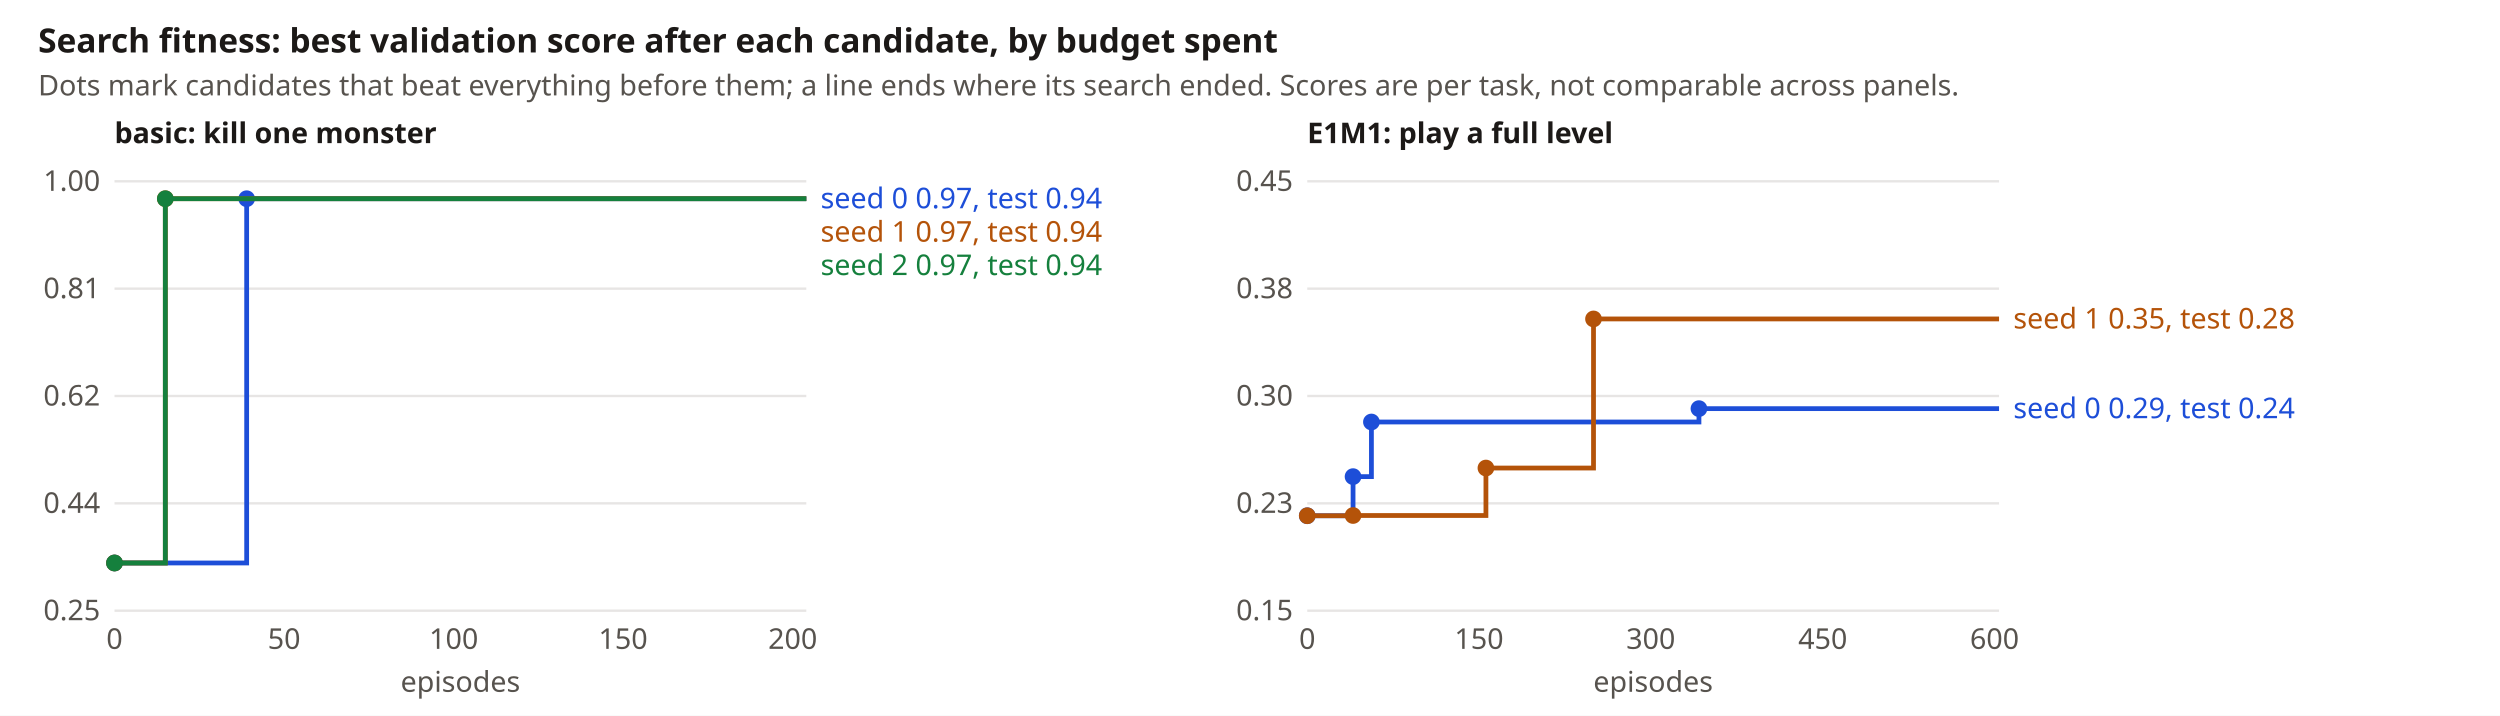
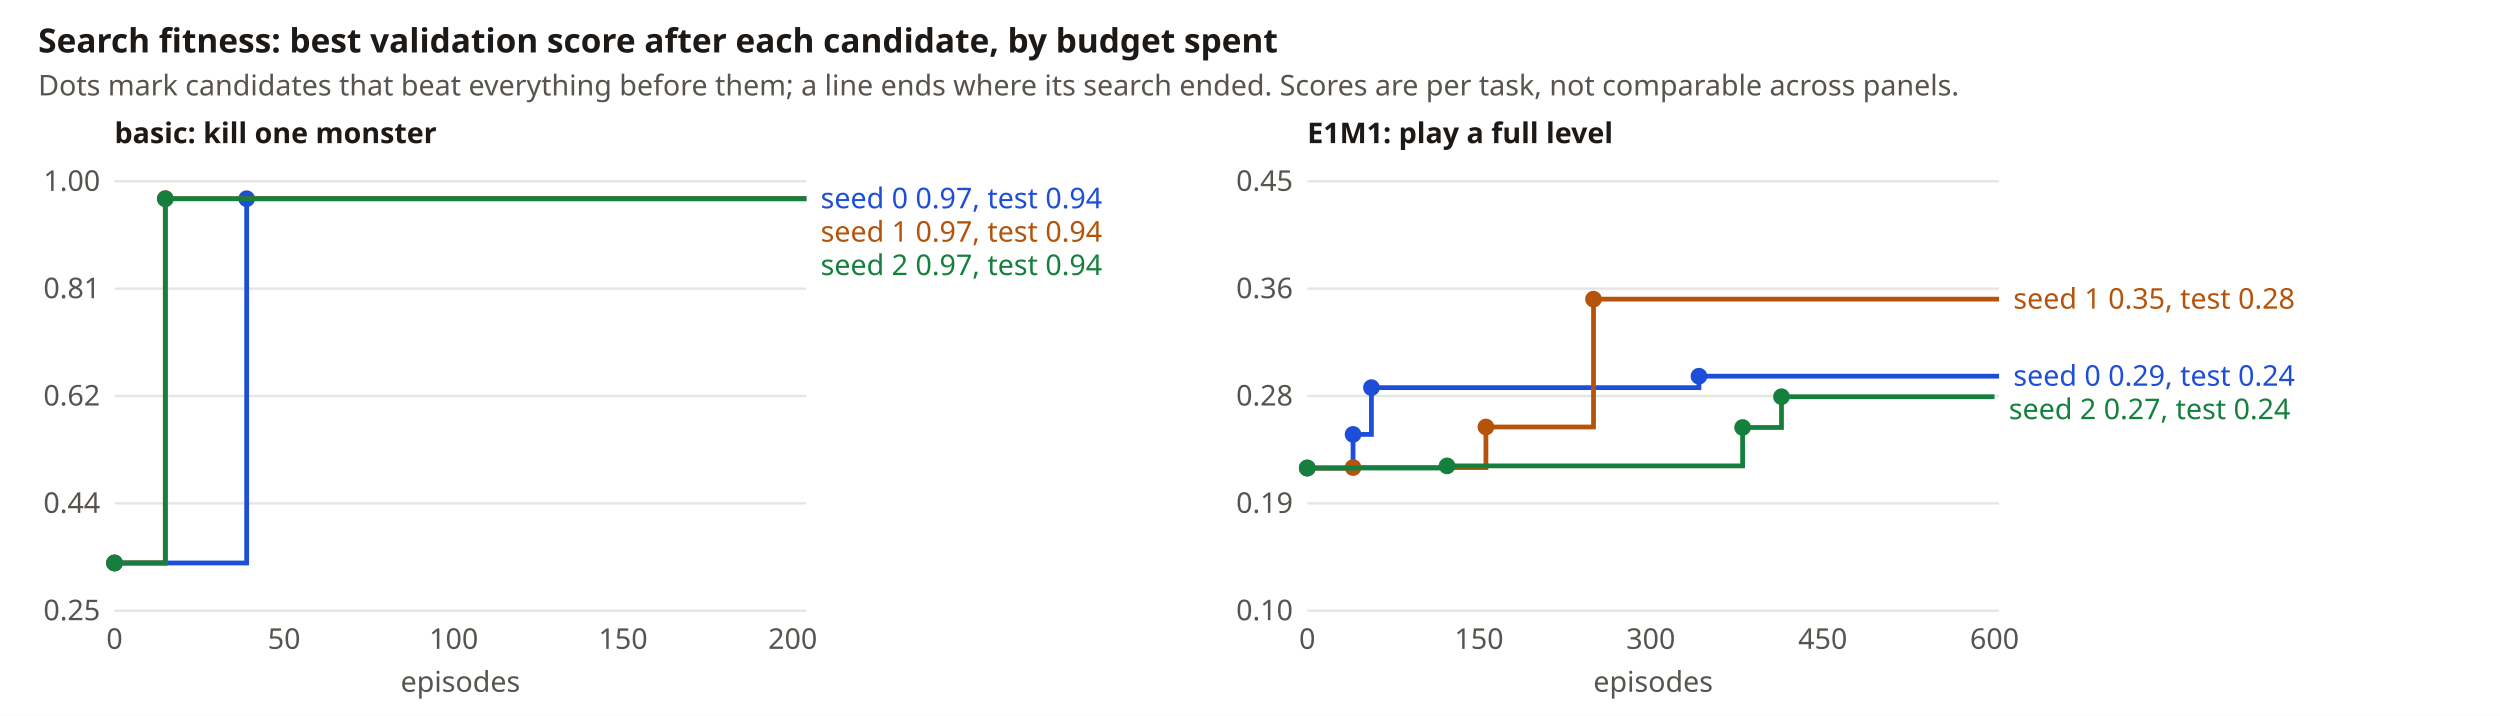
<svg xmlns="http://www.w3.org/2000/svg" width="1048" height="300" viewBox="0 0 1048 300" font-family="system-ui, sans-serif" font-size="12">
  <style>
.bg { fill: #ffffff } .ink { fill: #1c1917 }
.muted { fill: #57534e } .grid { stroke: #e7e5e4 }
.l0 { stroke: #1d4ed8 } .m0 { fill: #1d4ed8 } .l1 { stroke: #b45309 } .m1 { fill: #b45309 } .l2 { stroke: #15803d } .m2 { fill: #15803d } .l3 { stroke: #7e22ce } .m3 { fill: #7e22ce }
@media (prefers-color-scheme: dark) {
  .bg { fill: #0d1117 } .ink { fill: #e6edf3 }
  .muted { fill: #9da7b3 } .grid { stroke: #30363d }
  .l0 { stroke: #58a6ff } .m0 { fill: #58a6ff } .l1 { stroke: #f0883e } .m1 { fill: #f0883e } .l2 { stroke: #3fb950 } .m2 { fill: #3fb950 } .l3 { stroke: #d2a8ff } .m3 { fill: #d2a8ff }
}
</style>
  <rect width="1048" height="300" class="bg" />
  <text x="16" y="22" font-size="14" font-weight="600" class="ink">Search fitness: best validation score after each candidate, by budget spent</text>
  <text x="16" y="40" class="muted">Dots mark candidates that beat everything before them; a line ends where its search ended. Scores are per task, not comparable across panels.</text>
  <text x="48" y="60" font-weight="600" class="ink">basic: kill one monster</text>
  <line x1="48" y1="256.0" x2="338" y2="256.0" class="grid" />
  <text x="42" y="260.0" text-anchor="end" class="muted">0.25</text>
  <line x1="48" y1="211.0" x2="338" y2="211.0" class="grid" />
  <text x="42" y="215.0" text-anchor="end" class="muted">0.44</text>
  <line x1="48" y1="166.0" x2="338" y2="166.0" class="grid" />
  <text x="42" y="170.0" text-anchor="end" class="muted">0.62</text>
  <line x1="48" y1="121.0" x2="338" y2="121.0" class="grid" />
  <text x="42" y="125.0" text-anchor="end" class="muted">0.81</text>
  <line x1="48" y1="76.0" x2="338" y2="76.0" class="grid" />
  <text x="42" y="80.0" text-anchor="end" class="muted">1.00</text>
  <text x="48.0" y="272" text-anchor="middle" class="muted">0</text>
  <text x="119.1" y="272" text-anchor="middle" class="muted">50</text>
  <text x="190.2" y="272" text-anchor="middle" class="muted">100</text>
  <text x="261.2" y="272" text-anchor="middle" class="muted">150</text>
  <text x="332.3" y="272" text-anchor="middle" class="muted">200</text>
  <text x="193.0" y="290" text-anchor="middle" class="muted">episodes</text>
  <polyline points="48.0,236.0 103.4,236.0 103.4,83.3 338.0,83.3" class="l0" fill="none" stroke-width="2" />
  <circle cx="48.0" cy="236.0" r="3.5" class="m0" />
  <circle cx="103.4" cy="83.3" r="3.5" class="m0" />
  <text x="344.0" y="87.3" class="m0">seed 0 0.97, test 0.94</text>
  <polyline points="48.0,236.0 69.3,236.0 69.3,83.3 338.0,83.3" class="l1" fill="none" stroke-width="2" />
  <circle cx="48.0" cy="236.0" r="3.5" class="m1" />
  <circle cx="69.3" cy="83.3" r="3.5" class="m1" />
  <text x="344.0" y="101.3" class="m1">seed 1 0.97, test 0.94</text>
  <polyline points="48.0,236.0 69.3,236.0 69.3,83.3 338.0,83.3" class="l2" fill="none" stroke-width="2" />
  <circle cx="48.0" cy="236.0" r="3.5" class="m2" />
  <circle cx="69.3" cy="83.3" r="3.5" class="m2" />
  <text x="344.0" y="115.3" class="m2">seed 2 0.97, test 0.94</text>
  <text x="548" y="60" font-weight="600" class="ink">E1M1: play a full level</text>
  <line x1="548" y1="256.0" x2="838" y2="256.0" class="grid" />
-   <text x="542" y="260.0" text-anchor="end" class="muted">0.15</text>
+   <text x="542" y="260.0" text-anchor="end" class="muted">0.10</text>
  <line x1="548" y1="211.0" x2="838" y2="211.0" class="grid" />
-   <text x="542" y="215.0" text-anchor="end" class="muted">0.23</text>
+   <text x="542" y="215.0" text-anchor="end" class="muted">0.19</text>
  <line x1="548" y1="166.0" x2="838" y2="166.0" class="grid" />
-   <text x="542" y="170.0" text-anchor="end" class="muted">0.30</text>
+   <text x="542" y="170.0" text-anchor="end" class="muted">0.28</text>
  <line x1="548" y1="121.0" x2="838" y2="121.0" class="grid" />
-   <text x="542" y="125.0" text-anchor="end" class="muted">0.38</text>
+   <text x="542" y="125.0" text-anchor="end" class="muted">0.36</text>
  <line x1="548" y1="76.0" x2="838" y2="76.0" class="grid" />
  <text x="542" y="80.0" text-anchor="end" class="muted">0.45</text>
  <text x="548.0" y="272" text-anchor="middle" class="muted">0</text>
  <text x="620.0" y="272" text-anchor="middle" class="muted">150</text>
  <text x="692.0" y="272" text-anchor="middle" class="muted">300</text>
  <text x="764.1" y="272" text-anchor="middle" class="muted">450</text>
  <text x="836.1" y="272" text-anchor="middle" class="muted">600</text>
  <text x="693.0" y="290" text-anchor="middle" class="muted">episodes</text>
-   <polyline points="548.0,216.2 567.2,216.2 567.2,199.8 574.9,199.8 574.9,176.9 712.2,176.9 712.2,171.3 838.0,171.3" class="l0" fill="none" stroke-width="2" />
-   <circle cx="548.0" cy="216.2" r="3.5" class="m0" />
-   <circle cx="567.2" cy="199.8" r="3.5" class="m0" />
-   <circle cx="574.9" cy="176.9" r="3.5" class="m0" />
-   <circle cx="712.2" cy="171.3" r="3.5" class="m0" />
-   <text x="844.0" y="175.3" class="m0">seed 0 0.29, test 0.24</text>
-   <polyline points="548.0,216.2 567.2,216.2 567.2,216.1 622.9,216.1 622.9,196.2 668.0,196.2 668.0,133.7 838.0,133.7" class="l1" fill="none" stroke-width="2" />
-   <circle cx="548.0" cy="216.2" r="3.5" class="m1" />
-   <circle cx="567.2" cy="216.1" r="3.5" class="m1" />
-   <circle cx="622.9" cy="196.2" r="3.5" class="m1" />
-   <circle cx="668.0" cy="133.7" r="3.5" class="m1" />
-   <text x="844.0" y="137.7" class="m1">seed 1 0.35, test 0.28</text>
+   <polyline points="548.0,196.2 567.2,196.2 567.2,182.1 574.9,182.1 574.9,162.5 712.2,162.5 712.2,157.7 838.0,157.7" class="l0" fill="none" stroke-width="2" />
+   <circle cx="548.0" cy="196.2" r="3.5" class="m0" />
+   <circle cx="567.2" cy="182.1" r="3.5" class="m0" />
+   <circle cx="574.9" cy="162.5" r="3.5" class="m0" />
+   <circle cx="712.2" cy="157.7" r="3.5" class="m0" />
+   <text x="844.0" y="161.7" class="m0">seed 0 0.29, test 0.24</text>
+   <polyline points="548.0,196.2 567.2,196.2 567.2,196.0 622.9,196.0 622.9,179.0 668.0,179.0 668.0,125.4 838.0,125.4" class="l1" fill="none" stroke-width="2" />
+   <circle cx="548.0" cy="196.2" r="3.5" class="m1" />
+   <circle cx="567.2" cy="196.0" r="3.5" class="m1" />
+   <circle cx="622.9" cy="179.0" r="3.5" class="m1" />
+   <circle cx="668.0" cy="125.4" r="3.5" class="m1" />
+   <text x="844.0" y="129.4" class="m1">seed 1 0.35, test 0.28</text>
+   <polyline points="548.0,196.2 606.6,196.2 606.6,195.3 730.5,195.3 730.5,179.2 746.8,179.2 746.8,166.3 836.1,166.3" class="l2" fill="none" stroke-width="2" />
+   <circle cx="548.0" cy="196.2" r="3.5" class="m2" />
+   <circle cx="606.6" cy="195.3" r="3.5" class="m2" />
+   <circle cx="730.5" cy="179.2" r="3.5" class="m2" />
+   <circle cx="746.8" cy="166.3" r="3.5" class="m2" />
+   <text x="842.1" y="175.7" class="m2">seed 2 0.27, test 0.24</text>
</svg>
